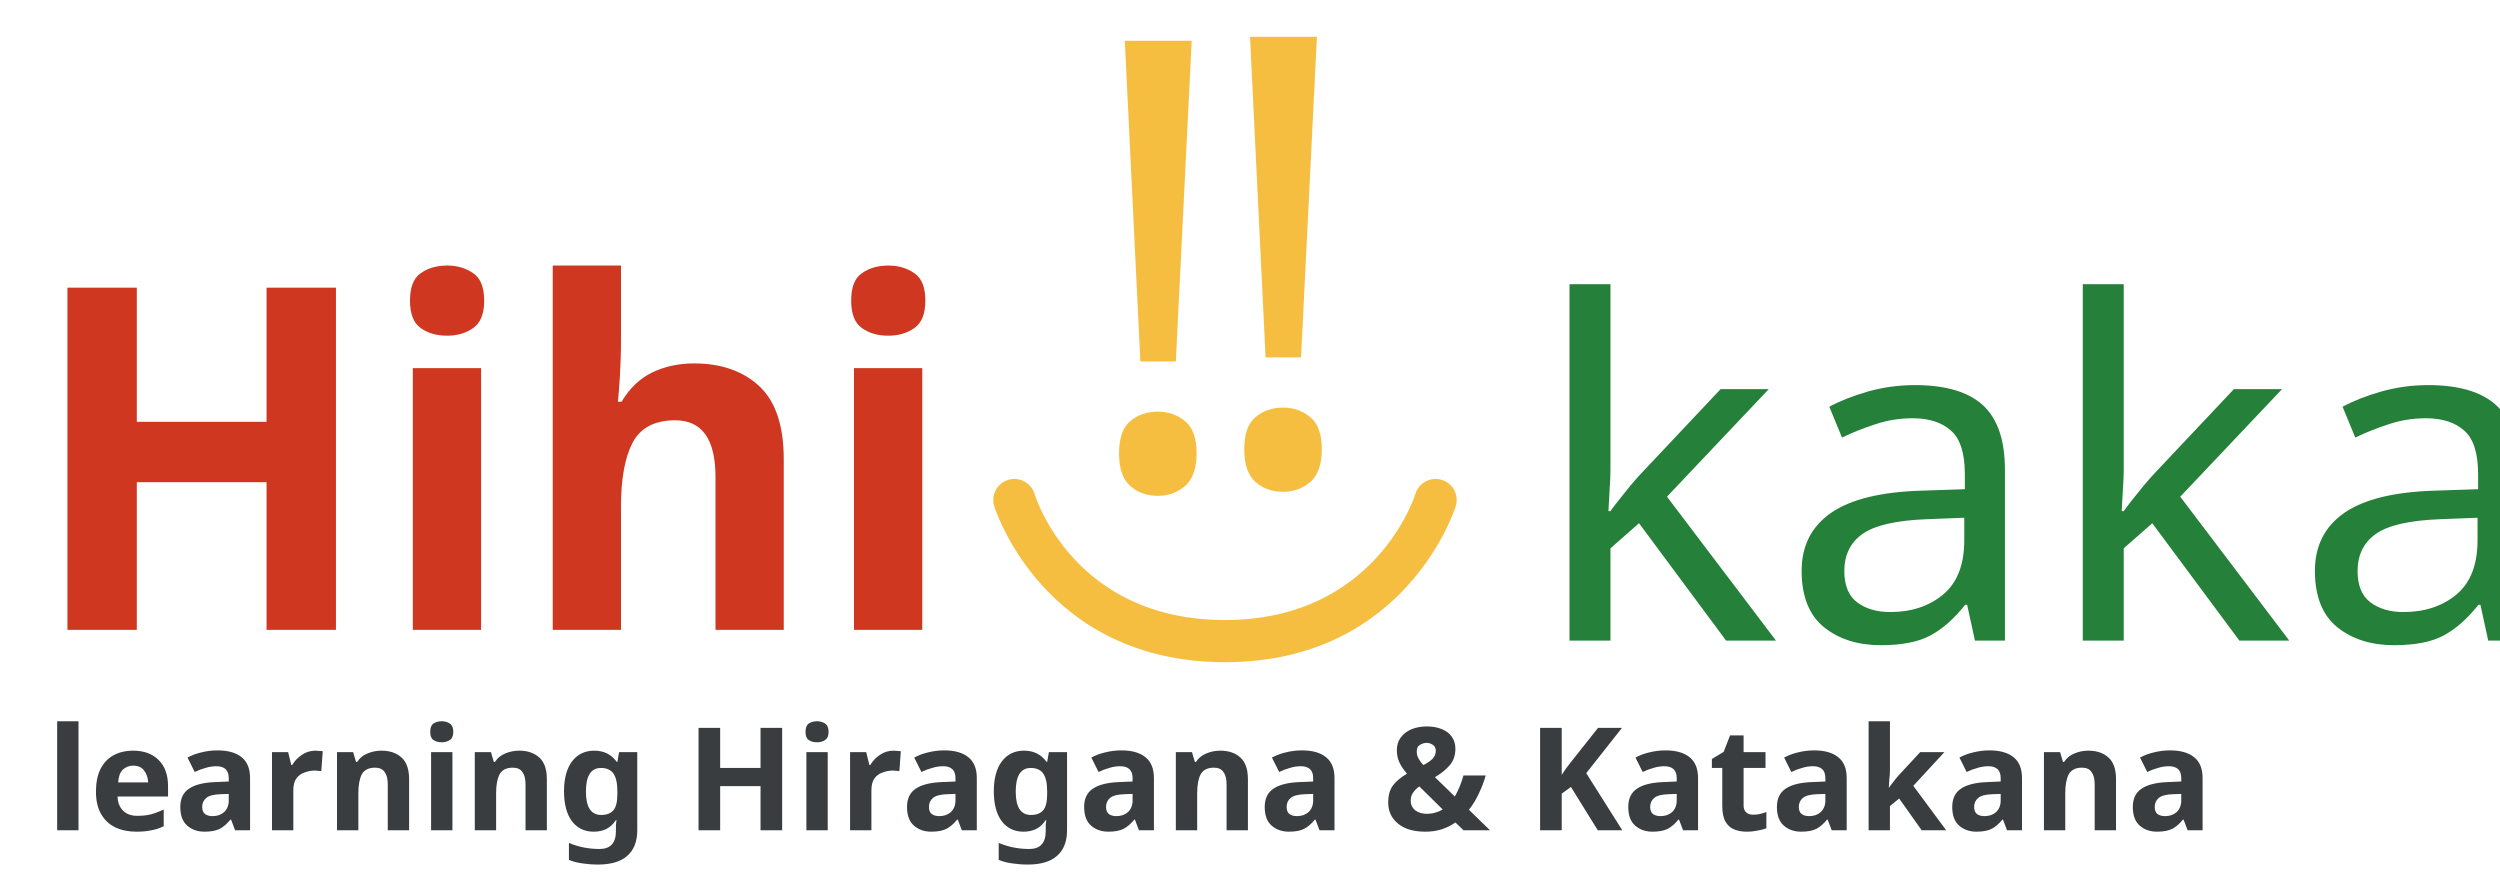
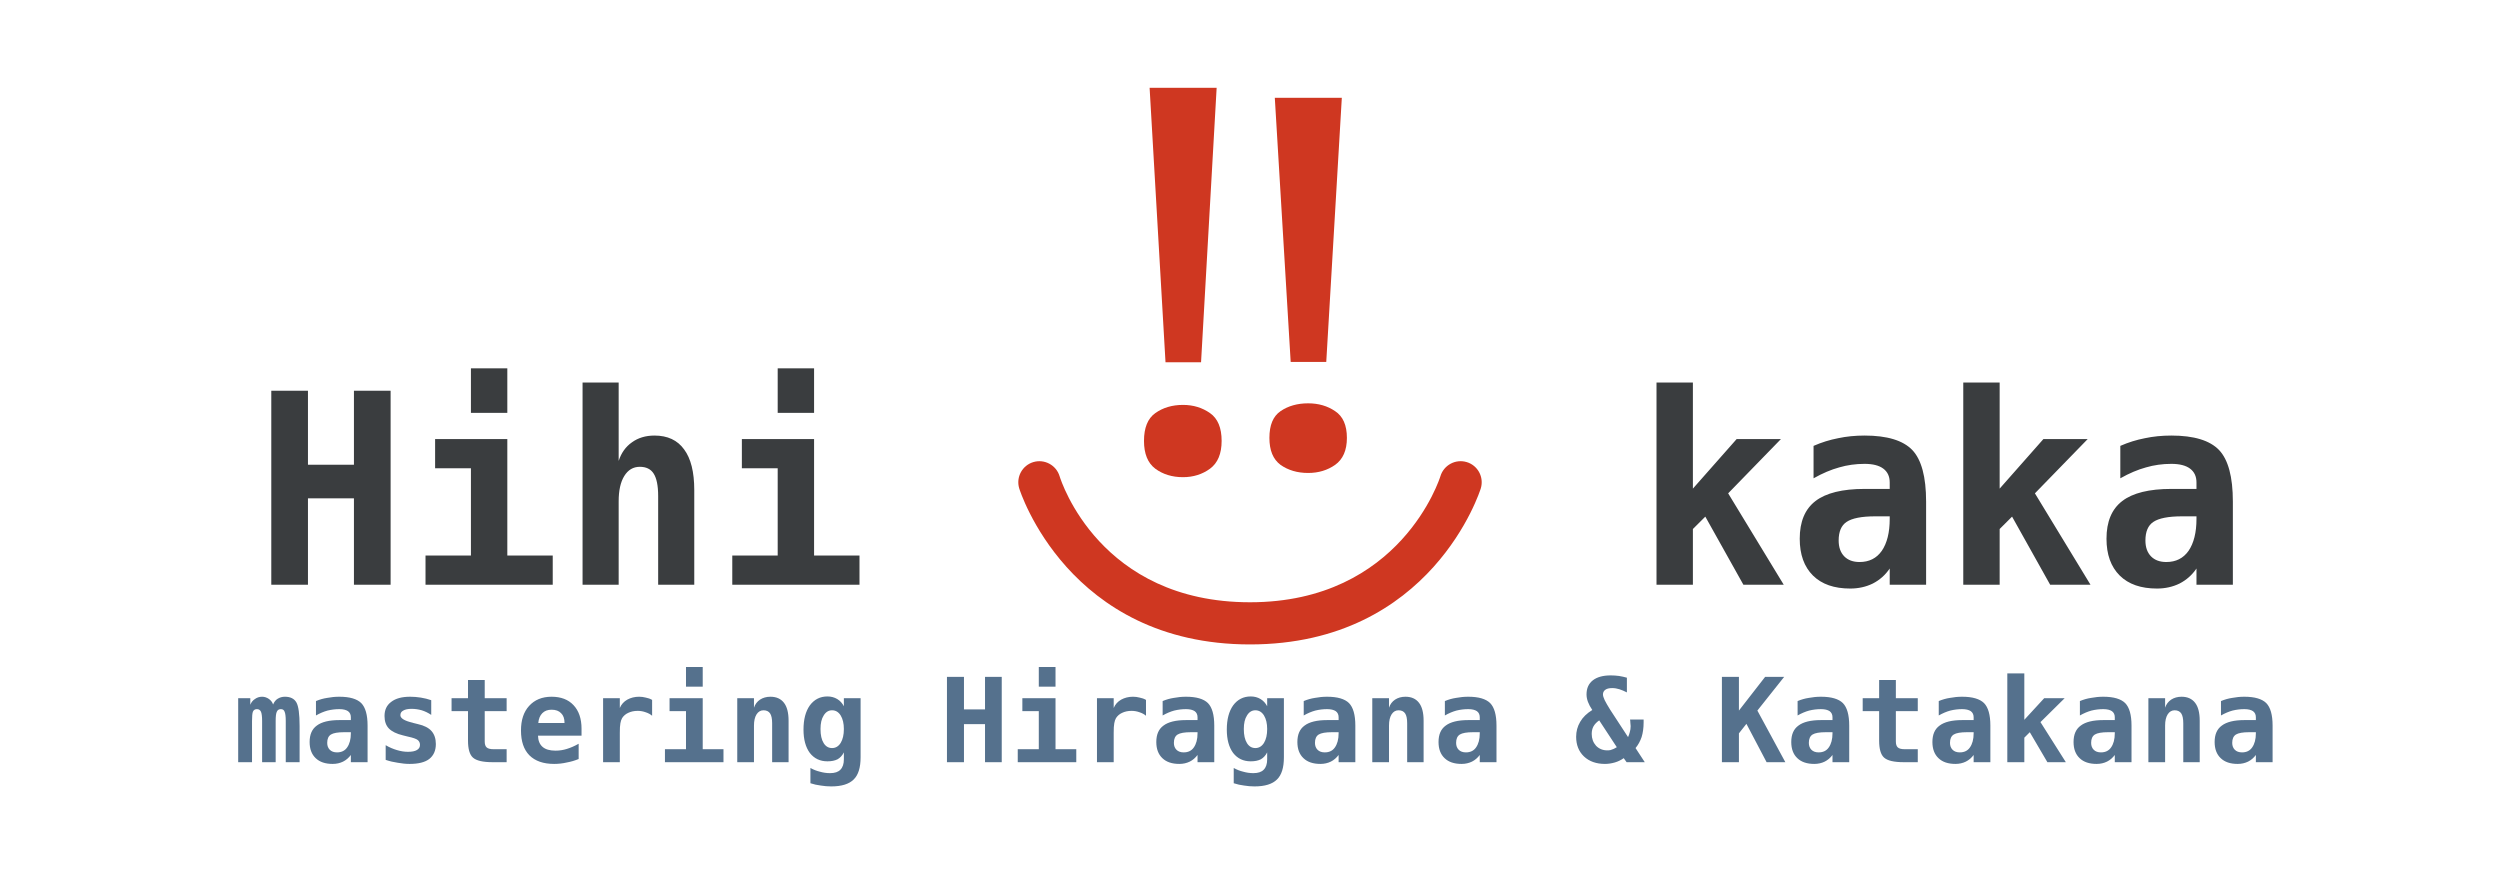
<svg xmlns="http://www.w3.org/2000/svg" xmlns:xlink="http://www.w3.org/1999/xlink" width="512" height="180" viewBox="0 0 135.467 47.625" version="1.1" id="svg4577">
  <defs id="defs4571">
    <linearGradient id="linearGradient5180">
      <stop style="stop-color:#ea744c;stop-opacity:1;" offset="0" id="stop5176" />
      <stop style="stop-color:#ea744c;stop-opacity:0;" offset="1" id="stop5178" />
    </linearGradient>
    <linearGradient id="linearGradient5150">
      <stop style="stop-color:#000000;stop-opacity:1;" offset="0" id="stop5146" />
      <stop style="stop-color:#000000;stop-opacity:0;" offset="1" id="stop5148" />
    </linearGradient>
    <linearGradient id="linearGradient5142">
      <stop style="stop-color:#000000;stop-opacity:1;" offset="0" id="stop5138" />
      <stop style="stop-color:#000000;stop-opacity:0;" offset="1" id="stop5140" />
    </linearGradient>
    <linearGradient xlink:href="#linearGradient5142" id="linearGradient5144" x1="127.778" y1="243.387" x2="253.202" y2="243.387" gradientUnits="userSpaceOnUse" />
    <radialGradient xlink:href="#linearGradient5150" id="radialGradient5152" cx="49.359" cy="243.164" fx="49.359" fy="243.164" r="45.656" gradientTransform="matrix(1,0,0,0.2593063,0,180.1099)" gradientUnits="userSpaceOnUse" />
    <radialGradient xlink:href="#linearGradient5180" id="radialGradient5182" cx="49.359" cy="243.164" fx="49.359" fy="243.164" r="45.656" gradientTransform="matrix(1,0,0,0.2593063,0,180.1099)" gradientUnits="userSpaceOnUse" />
  </defs>
  <g id="layer1" transform="translate(0,-249.375)">
-     <text xml:space="preserve" style="font-style:normal;font-variant:normal;font-weight:normal;font-stretch:normal;font-size:24.51px;line-height:1.25;font-family:'Comic Sans MS';-inkscape-font-specification:'Comic Sans MS';letter-spacing:0px;word-spacing:0px;fill:#cf3721;fill-opacity:1;stroke:none;stroke-width:0.328;stroke-opacity:1" x="1.452" y="277.336" id="text5124" transform="scale(0.9782363,1.022248)">
-       <tspan id="tspan5122" x="1.452" y="277.336" style="font-style:normal;font-variant:normal;font-weight:bold;font-stretch:normal;font-size:25.4px;line-height:1.25;font-family:'MV Boli';-inkscape-font-specification:'MV Boli Bold';fill:#cf3721;fill-opacity:1;stroke:none;stroke-width:0.328;stroke-opacity:1">Hihi</tspan>
-     </text>
-     <text xml:space="preserve" style="font-style:normal;font-weight:normal;font-size:10.583px;line-height:1.25;font-family:sans-serif;letter-spacing:0px;word-spacing:0px;fill:#258039;fill-opacity:1;stroke:none;stroke-width:0.265" x="82.891" y="284.086" id="text4502">
-       <tspan id="tspan4500" x="82.891" y="284.086" style="font-style:normal;font-variant:normal;font-weight:normal;font-stretch:normal;font-size:25.4px;line-height:1.25;font-family:'MV Boli';-inkscape-font-specification:'MV Boli';fill:#258039;fill-opacity:1;stroke-width:0.265">kaka</tspan>
-     </text>
-     <text xml:space="preserve" style="font-style:normal;font-variant:normal;font-weight:bold;font-stretch:normal;font-size:7.761px;line-height:1.25;font-family:'Segoe Script';-inkscape-font-specification:'Segoe Script Bold';letter-spacing:0px;word-spacing:0px;fill:#3a3d3f;fill-opacity:1;stroke:none;stroke-width:0.265" x="2.49" y="294.362" id="text4503">
-       <tspan id="tspan4501" x="2.49" y="294.362" style="font-style:normal;font-variant:normal;font-weight:bold;font-stretch:normal;font-size:7.761px;font-family:'Segoe Script';-inkscape-font-specification:'Segoe Script Bold';fill:#3a3d3f;fill-opacity:1;stroke-width:0.265">learning Hiragana &amp; Katakana</tspan>
-     </text>
-     <g aria-label="ひ" style="font-style:normal;font-weight:normal;font-size:25.4px;line-height:1.25;font-family:sans-serif;letter-spacing:0px;word-spacing:0px;fill:#000000;fill-opacity:1;stroke:none;stroke-width:0.265" id="text4507" />
-     <g aria-label="ひ" transform="scale(1.790574,0.55848)" style="font-style:normal;font-weight:normal;font-size:15.097px;line-height:1.25;font-family:sans-serif;letter-spacing:0px;word-spacing:0px;fill:#000000;fill-opacity:1;stroke:none;stroke-width:0.377" id="text4514" />
-     <g id="g4568" transform="translate(0,4.7625)">
-       <path id="path8" d="m 78.117,270.613 c -0.602,-0.181 -1.241,0.164 -1.422,0.768 -0.02,0.068 -2.137,6.828 -10.317,6.828 -8.126,0 -10.232,-6.553 -10.318,-6.832 -0.183,-0.603 -0.824,-0.943 -1.421,-0.764 -0.605,0.181 -0.949,0.818 -0.768,1.422 0.026,0.085 2.644,8.459 12.507,8.459 9.863,0 12.482,-8.375 12.507,-8.46 0.181,-0.604 -0.163,-1.241 -0.768,-1.422 z" style="fill:#f5be41;fill-opacity:1;stroke-width:0.571" />
-       <text id="text4540" y="271.014" x="58.2" style="font-style:normal;font-variant:normal;font-weight:normal;font-stretch:normal;font-size:33.867px;line-height:1.25;font-family:'Kristen ITC';-inkscape-font-specification:'Kristen ITC';letter-spacing:0px;word-spacing:0px;fill:#f5be41;fill-opacity:1;stroke:none;stroke-width:0.265" xml:space="preserve">
-         <tspan style="font-style:normal;font-variant:normal;font-weight:normal;font-stretch:normal;font-size:33.867px;font-family:'Kristen ITC';-inkscape-font-specification:'Kristen ITC';fill:#f5be41;fill-opacity:1;stroke-width:0.265" y="271.014" x="58.2" id="tspan4538">!</tspan>
+     <g id="g4519" transform="translate(0,6.968457)">
+       <text transform="scale(0.9782363,1.022248)" id="text5124" y="268.125" x="14.088" style="font-style:normal;font-variant:normal;font-weight:bold;font-stretch:normal;font-size:14.111px;line-height:1.25;font-family:monospace;-inkscape-font-specification:'monospace Bold';letter-spacing:0px;word-spacing:0px;fill:#3a3d3f;fill-opacity:1;stroke:none;stroke-width:0.328;stroke-opacity:1" xml:space="preserve">
+         <tspan style="font-style:normal;font-variant:normal;font-weight:bold;font-stretch:normal;font-size:14.111px;line-height:1.25;font-family:monospace;-inkscape-font-specification:'monospace Bold';fill:#3a3d3f;fill-opacity:1;stroke:none;stroke-width:0.328;stroke-opacity:1" y="268.125" x="14.088" id="tspan5122">Hihi     kaka </tspan>
      </text>
-       <text id="text4540-6" y="270.795" x="64.986" style="font-style:normal;font-variant:normal;font-weight:normal;font-stretch:normal;font-size:33.867px;line-height:1.25;font-family:'Kristen ITC';-inkscape-font-specification:'Kristen ITC';letter-spacing:0px;word-spacing:0px;fill:#f5be41;fill-opacity:1;stroke:none;stroke-width:0.265" xml:space="preserve">
-         <tspan style="font-style:normal;font-variant:normal;font-weight:normal;font-stretch:normal;font-size:33.867px;font-family:'Kristen ITC';-inkscape-font-specification:'Kristen ITC';fill:#f5be41;fill-opacity:1;stroke-width:0.265" y="270.795" x="64.986" id="tspan4538-4">!</tspan>
+       <text id="text4503" y="283.707" x="12.658" style="font-style:normal;font-variant:normal;font-weight:bold;font-stretch:normal;font-size:6.35px;line-height:1.25;font-family:monospace;-inkscape-font-specification:'monospace Bold';letter-spacing:0px;word-spacing:0px;fill:#55718d;fill-opacity:1;stroke:none;stroke-width:0.265" xml:space="preserve">
+         <tspan style="font-style:normal;font-variant:normal;font-weight:bold;font-stretch:normal;font-size:6.35px;font-family:monospace;-inkscape-font-specification:'monospace Bold';fill:#55718d;fill-opacity:1;stroke-width:0.265" y="283.707" x="12.658" id="tspan4501">mastering Hiragana &amp; Katakana</tspan>
      </text>
+       <g id="text4507" style="font-style:normal;font-weight:normal;font-size:25.4px;line-height:1.25;font-family:sans-serif;letter-spacing:0px;word-spacing:0px;fill:#000000;fill-opacity:1;stroke:none;stroke-width:0.265" aria-label="ひ" />
+       <g id="text4514" style="font-style:normal;font-weight:normal;font-size:15.097px;line-height:1.25;font-family:sans-serif;letter-spacing:0px;word-spacing:0px;fill:#000000;fill-opacity:1;stroke:none;stroke-width:0.377" transform="scale(1.790574,0.55848)" aria-label="ひ" />
+       <g transform="translate(52.65088,-10.40775)" id="g4518">
+         <path style="fill:#cf3721;fill-opacity:1;stroke-width:0.571" d="m 26.822,277.853 c -0.602,-0.181 -1.241,0.164 -1.422,0.768 -0.02,0.068 -2.137,6.828 -10.317,6.828 -8.126,0 -10.232,-6.553 -10.318,-6.832 -0.183,-0.603 -0.824,-0.943 -1.421,-0.764 -0.605,0.181 -0.949,0.818 -0.768,1.422 0.026,0.085 2.644,8.459 12.507,8.459 9.863,0 12.482,-8.375 12.507,-8.46 0.181,-0.604 -0.163,-1.241 -0.768,-1.422 z" id="path8" />
+         <text xml:space="preserve" style="font-style:normal;font-variant:normal;font-weight:normal;font-stretch:normal;font-size:31.321px;line-height:1.25;font-family:'Kristen ITC';-inkscape-font-specification:'Kristen ITC';letter-spacing:0px;word-spacing:0px;fill:#cf3721;fill-opacity:1;stroke:none;stroke-width:0.245" x="6.386" y="300.881" id="text4540" transform="scale(1.081277,0.9248321)">
+           <tspan id="tspan4538" x="6.386" y="300.881" style="font-style:normal;font-variant:normal;font-weight:normal;font-stretch:normal;font-size:31.321px;font-family:'Kristen ITC';-inkscape-font-specification:'Kristen ITC';fill:#cf3721;fill-opacity:1;stroke-width:0.245">!</tspan>
+         </text>
+         <text xml:space="preserve" style="font-style:normal;font-variant:normal;font-weight:normal;font-stretch:normal;font-size:30.748px;line-height:1.25;font-family:'Kristen ITC';-inkscape-font-specification:'Kristen ITC';letter-spacing:0px;word-spacing:0px;fill:#cf3721;fill-opacity:1;stroke:none;stroke-width:0.24" x="12.43" y="306.247" id="text4540-6" transform="scale(1.101424,0.9079154)">
+           <tspan id="tspan4538-4" x="12.43" y="306.247" style="font-style:normal;font-variant:normal;font-weight:normal;font-stretch:normal;font-size:30.748px;font-family:'Kristen ITC';-inkscape-font-specification:'Kristen ITC';fill:#cf3721;fill-opacity:1;stroke-width:0.24">!</tspan>
+         </text>
+       </g>
    </g>
  </g>
</svg>
